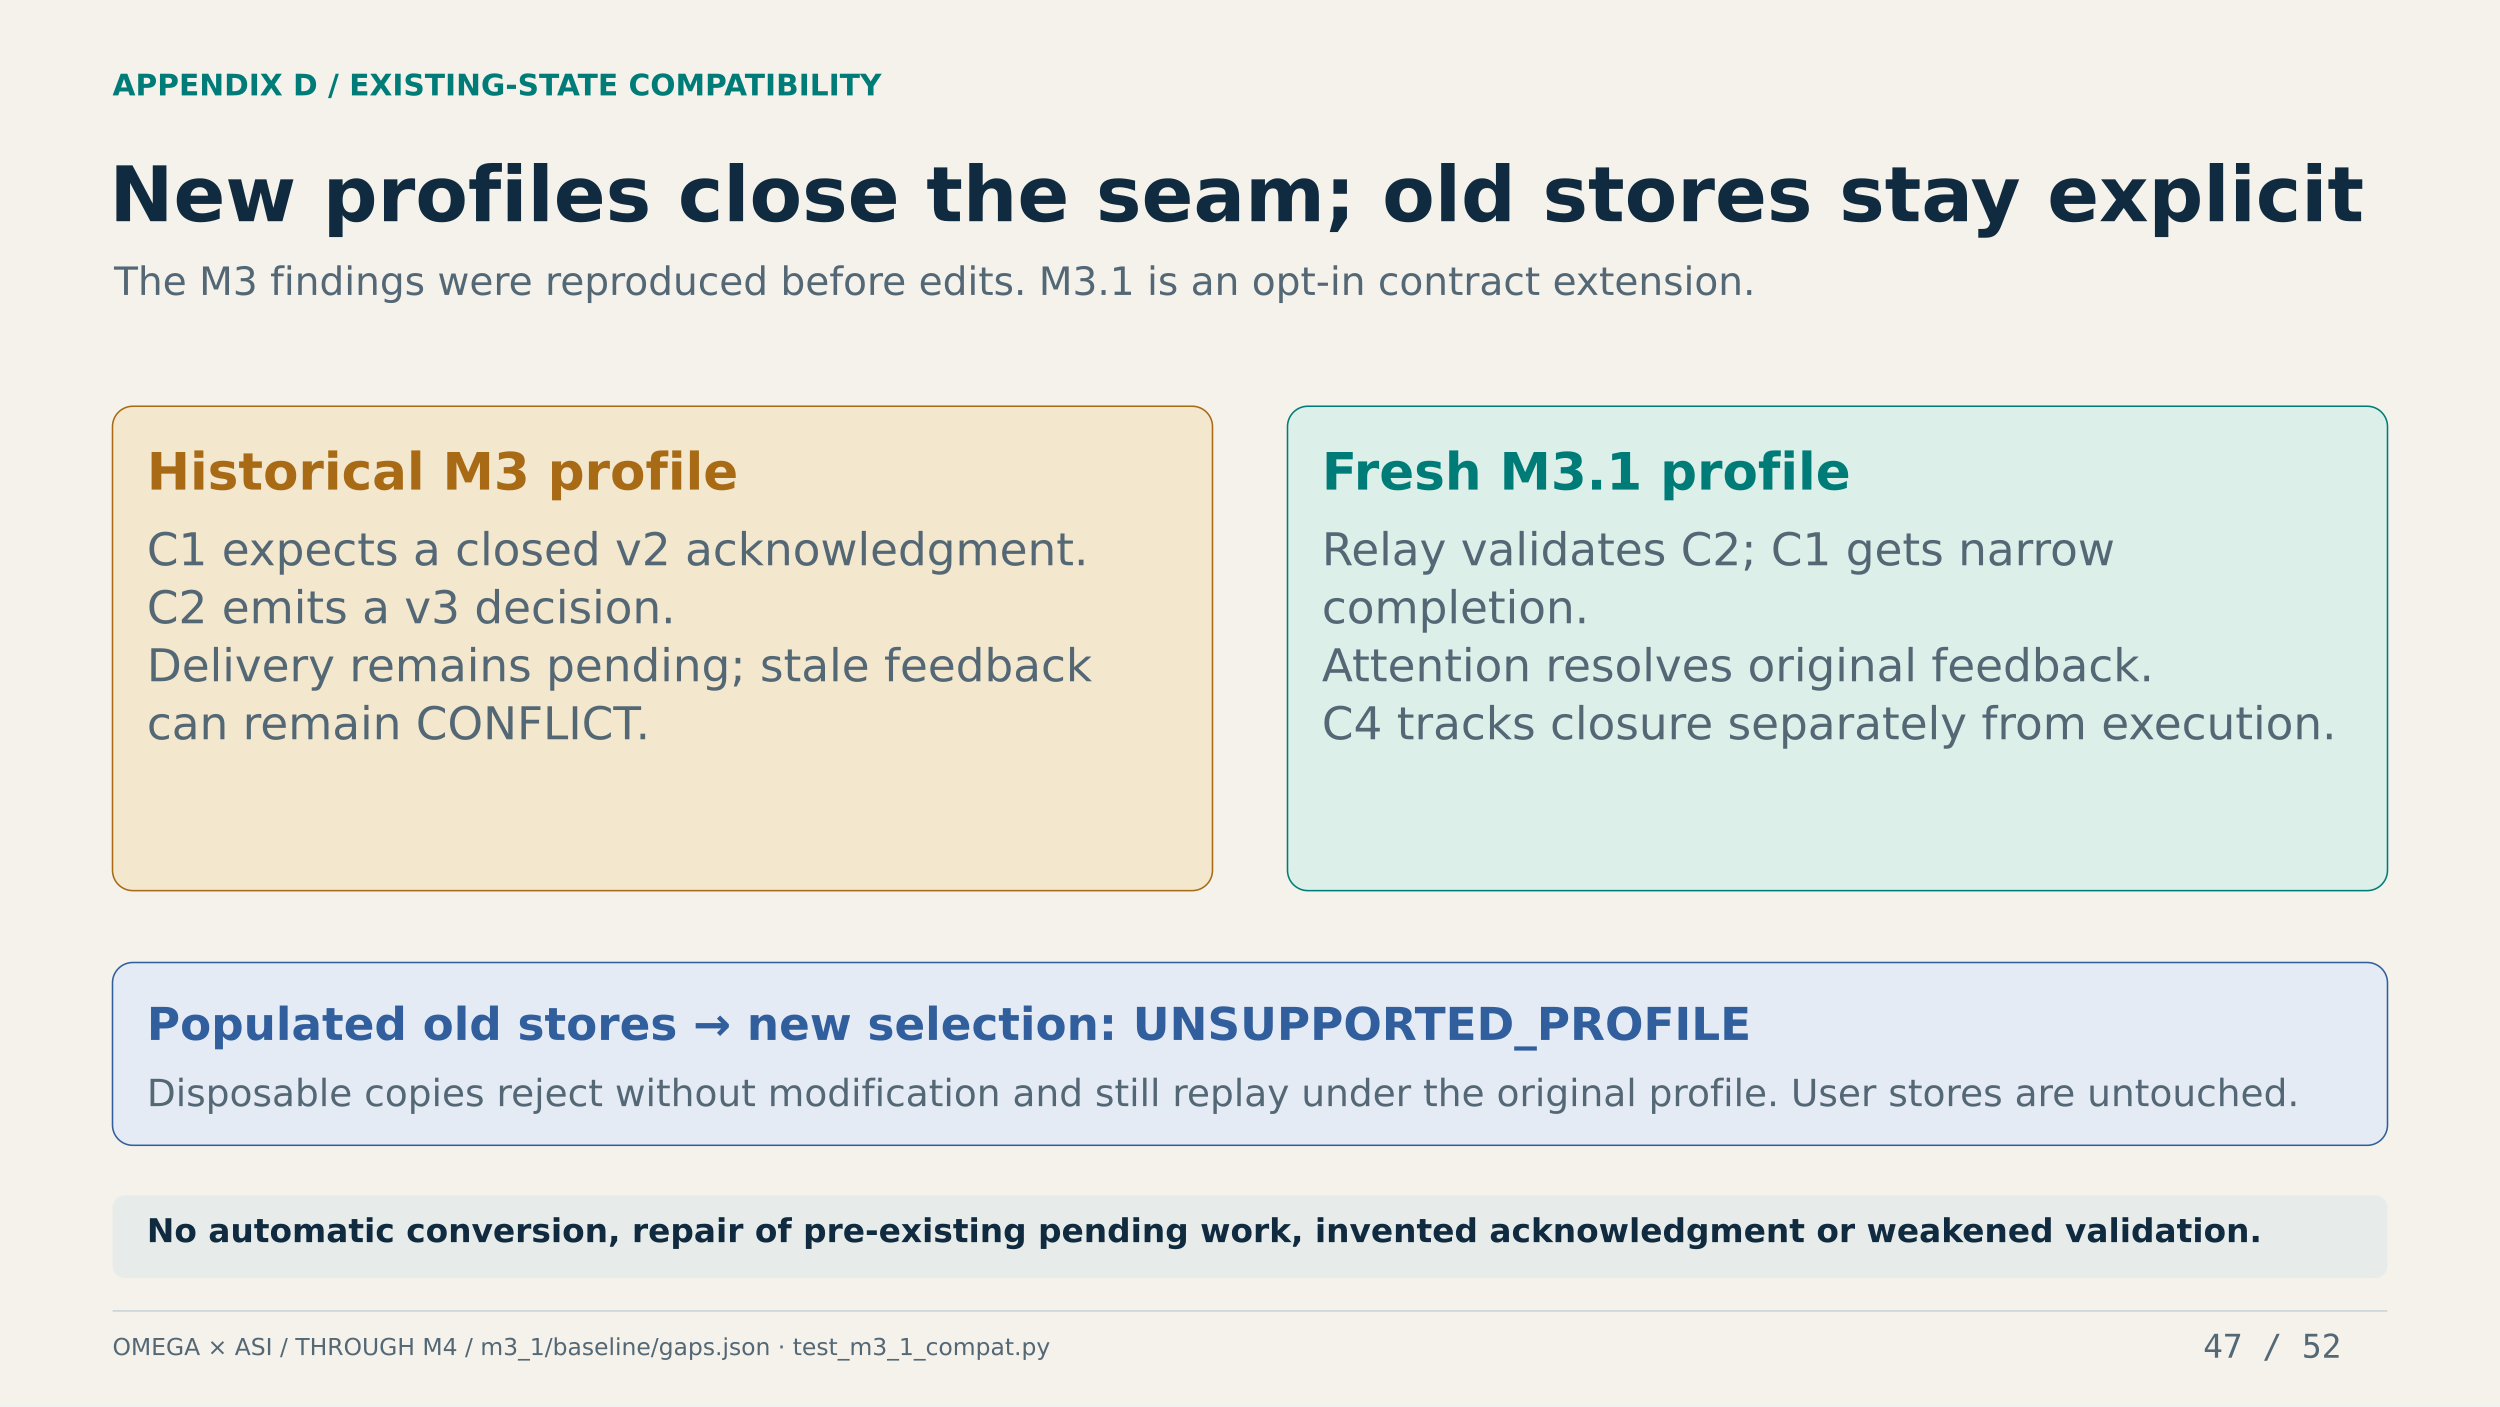
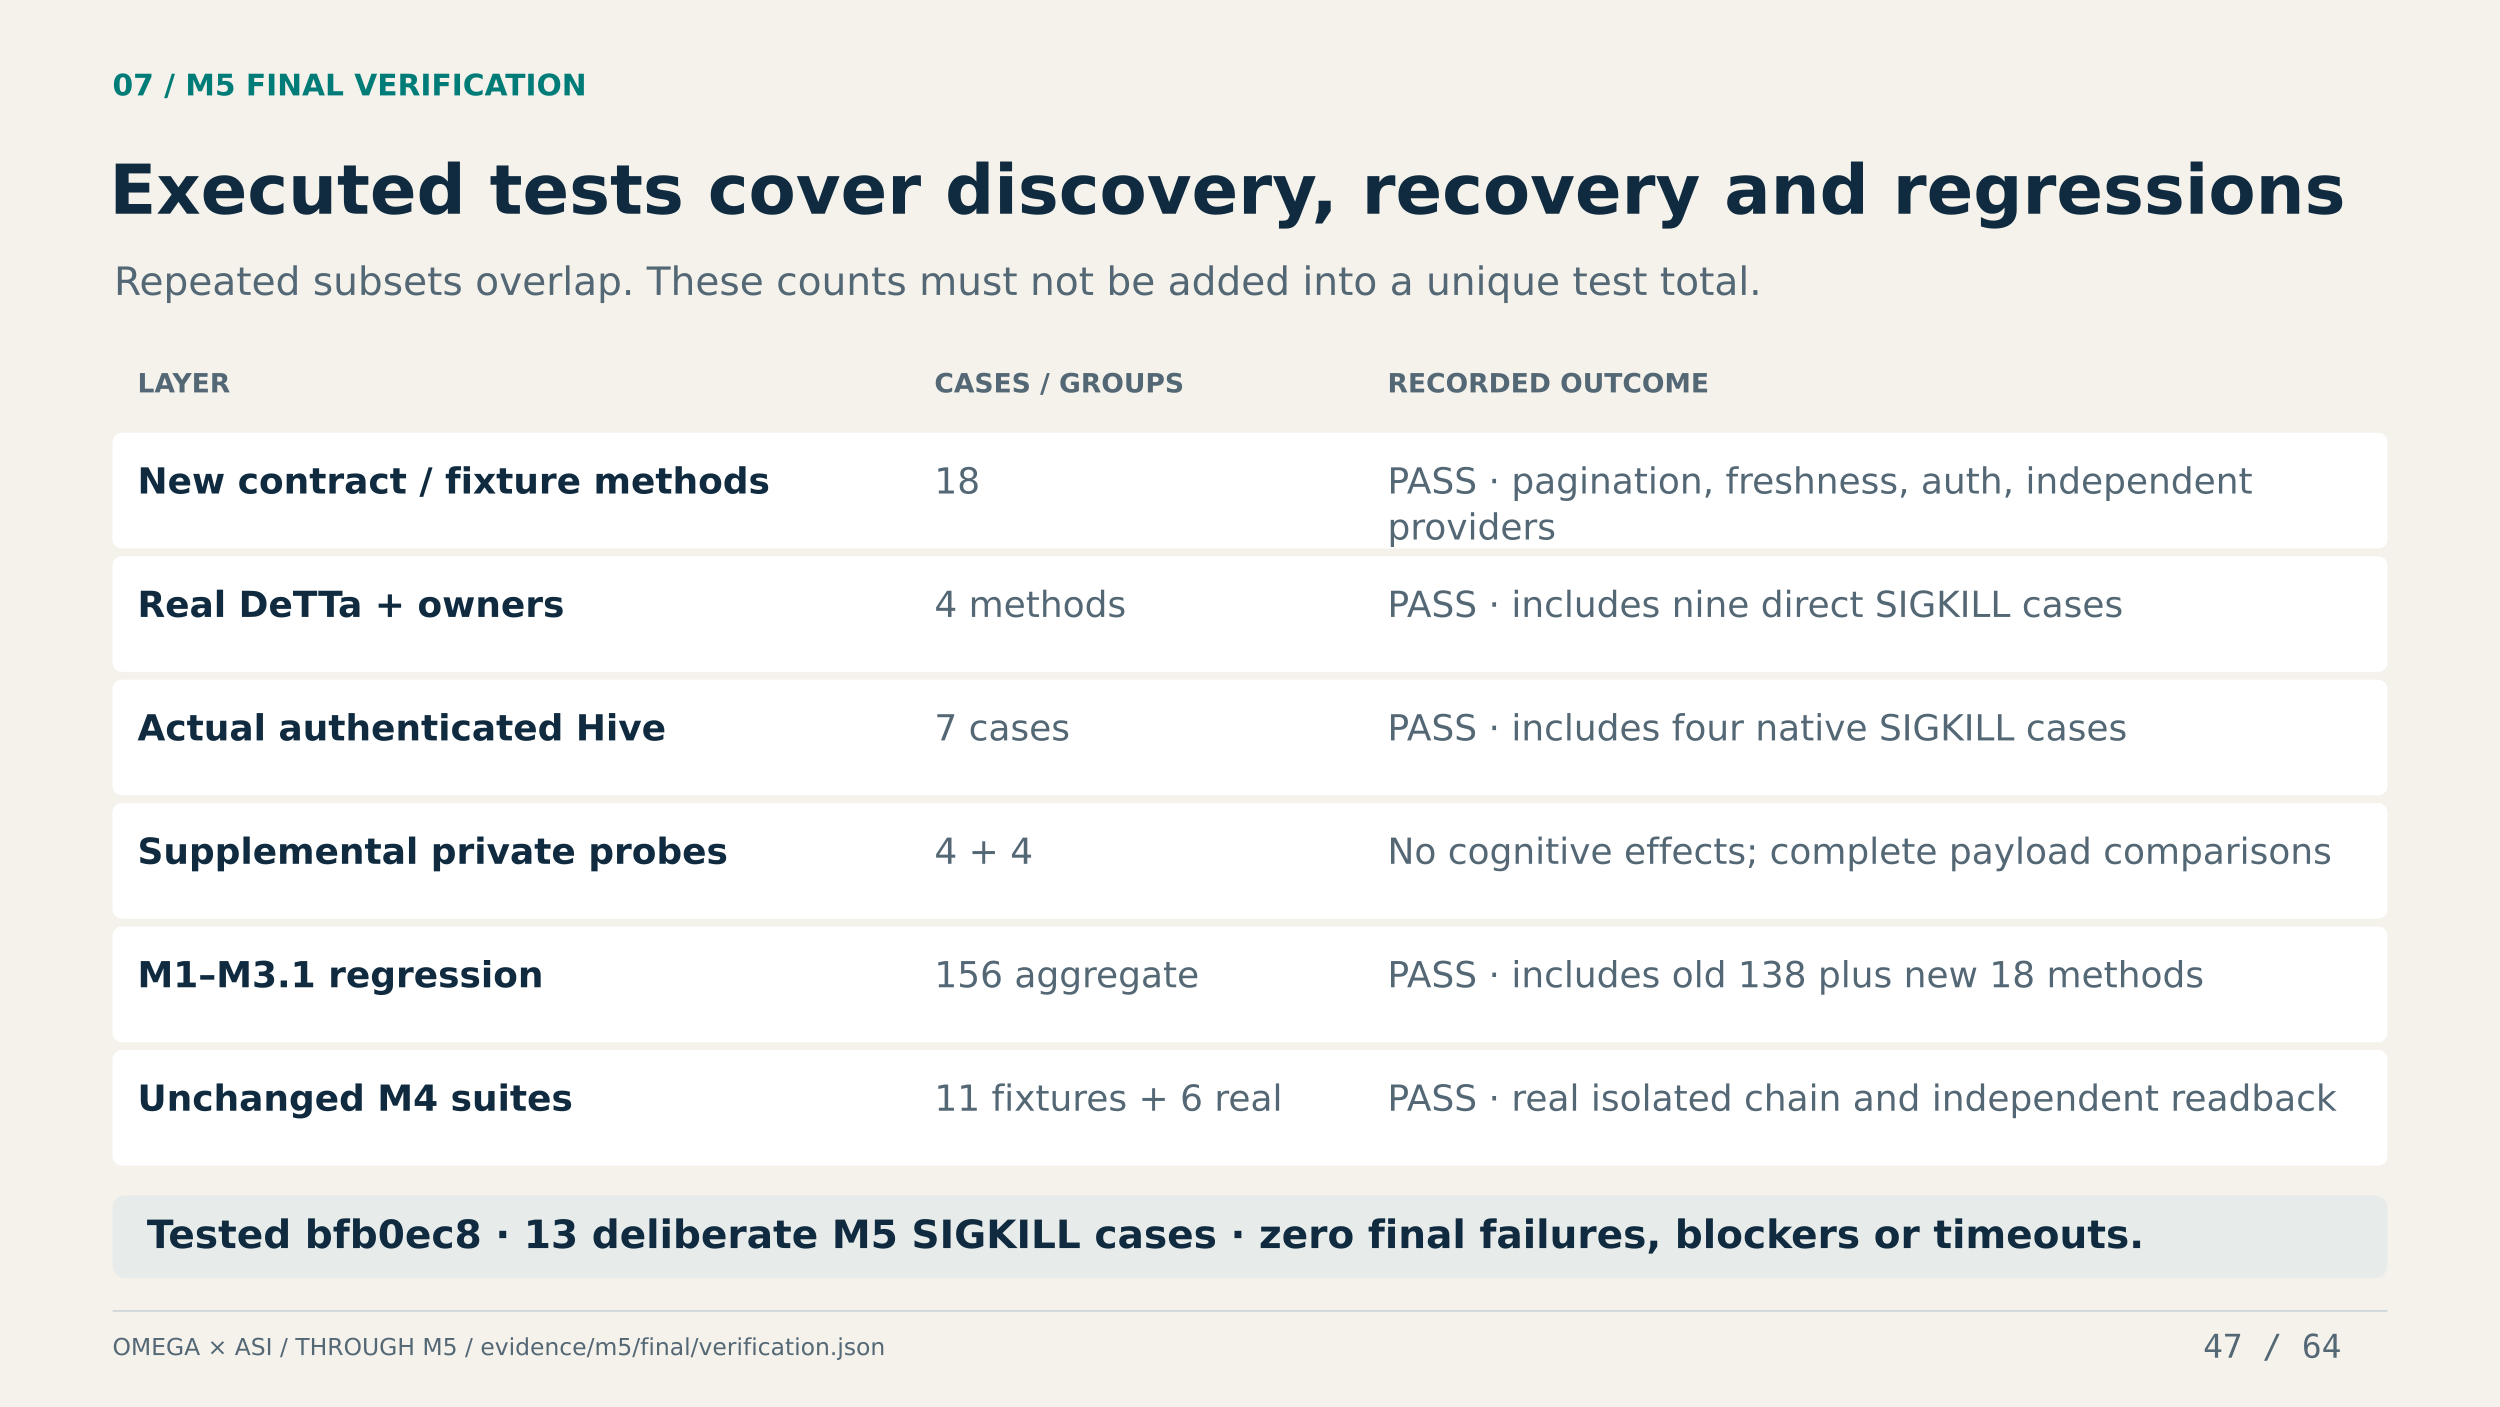
<svg xmlns="http://www.w3.org/2000/svg" width="1600" height="900" viewBox="0 0 1600 900" role="img" aria-labelledby="title desc">
  <rect width="1600" height="900" fill="#F4F2EB" />
-   <text x="72" y="61.05" font-family="DejaVu Sans" font-size="19" font-weight="700" fill="#007C78">APPENDIX D / EXISTING-STATE COMPATIBILITY</text>
-   <text x="70" y="141.55" font-family="DejaVu Sans" font-size="49" font-weight="700" fill="#102B3F">New profiles close the seam; old stores stay explicit</text>
-   <text x="73" y="188.75" font-family="DejaVu Sans" font-size="25" font-weight="400" fill="#536775">The M3 findings were reproduced before edits. M3.1 is an opt-in contract extension.</text>
-   <rect x="72" y="260" width="704" height="310" rx="13" fill="#F3E7CE" stroke="#A86A15" />
-   <text x="94" y="313.35" font-family="DejaVu Sans" font-size="33" font-weight="700" fill="#A86A15">Historical M3 profile</text>
-   <text x="94" y="361.79" font-family="DejaVu Sans" font-size="29" font-weight="400" fill="#536775">C1 expects a closed v2 acknowledgment.</text>
-   <text x="94" y="398.91" font-family="DejaVu Sans" font-size="29" font-weight="400" fill="#536775">C2 emits a v3 decision.</text>
-   <text x="94" y="436.03" font-family="DejaVu Sans" font-size="29" font-weight="400" fill="#536775">Delivery remains pending; stale feedback</text>
-   <text x="94" y="473.15" font-family="DejaVu Sans" font-size="29" font-weight="400" fill="#536775">can remain CONFLICT.</text>
-   <rect x="824" y="260" width="704" height="310" rx="13" fill="#DCEFE8" stroke="#007C78" />
-   <text x="846" y="313.35" font-family="DejaVu Sans" font-size="33" font-weight="700" fill="#007C78">Fresh M3.1 profile</text>
-   <text x="846" y="361.79" font-family="DejaVu Sans" font-size="29" font-weight="400" fill="#536775">Relay validates C2; C1 gets narrow</text>
-   <text x="846" y="398.91" font-family="DejaVu Sans" font-size="29" font-weight="400" fill="#536775">completion.</text>
-   <text x="846" y="436.03" font-family="DejaVu Sans" font-size="29" font-weight="400" fill="#536775">Attention resolves original feedback.</text>
-   <text x="846" y="473.15" font-family="DejaVu Sans" font-size="29" font-weight="400" fill="#536775">C4 tracks closure separately from execution.</text>
-   <rect x="72" y="616" width="1456" height="117" rx="13" fill="#E4EBF5" stroke="#315E9C" />
-   <text x="94" y="665.55" font-family="DejaVu Sans" font-size="29" font-weight="700" fill="#315E9C">Populated old stores → new selection: UNSUPPORTED_PROFILE</text>
-   <text x="94" y="707.92" font-family="DejaVu Sans" font-size="24" font-weight="400" fill="#536775">Disposable copies reject without modification and still replay under the original profile. User stores are untouched.</text>
+   <text x="72" y="61.05" font-family="DejaVu Sans" font-size="19" font-weight="700" fill="#007C78">07 / M5 FINAL VERIFICATION</text>
+   <text x="70" y="136.8" font-family="DejaVu Sans" font-size="44" font-weight="700" fill="#102B3F">Executed tests cover discovery, recovery and regressions</text>
+   <text x="73" y="188.75" font-family="DejaVu Sans" font-size="25" font-weight="400" fill="#536775">Repeated subsets overlap. These counts must not be added into a unique test total.</text>
+   <text x="88" y="251.15" font-family="DejaVu Sans" font-size="17" font-weight="700" fill="#536775">LAYER</text>
+   <text x="598" y="251.15" font-family="DejaVu Sans" font-size="17" font-weight="700" fill="#536775">CASES / GROUPS</text>
+   <text x="888" y="251.15" font-family="DejaVu Sans" font-size="17" font-weight="700" fill="#536775">RECORDED OUTCOME</text>
+   <rect x="72" y="277" width="1456" height="74" rx="6" fill="#FFFFFF" />
+   <text x="88" y="315.85" font-family="DejaVu Sans" font-size="23" font-weight="700" fill="#102B3F">New contract / fixture methods</text>
+   <text x="598" y="315.85" font-family="DejaVu Sans" font-size="23" font-weight="400" fill="#536775">18</text>
+   <text x="888" y="315.85" font-family="DejaVu Sans" font-size="23" font-weight="400" fill="#536775">PASS · pagination, freshness, auth, independent</text>
+   <text x="888" y="345.29" font-family="DejaVu Sans" font-size="23" font-weight="400" fill="#536775">providers</text>
+   <rect x="72" y="356" width="1456" height="74" rx="6" fill="#FFFFFF" />
+   <text x="88" y="394.85" font-family="DejaVu Sans" font-size="23" font-weight="700" fill="#102B3F">Real DeTTa + owners</text>
+   <text x="598" y="394.85" font-family="DejaVu Sans" font-size="23" font-weight="400" fill="#536775">4 methods</text>
+   <text x="888" y="394.85" font-family="DejaVu Sans" font-size="23" font-weight="400" fill="#536775">PASS · includes nine direct SIGKILL cases</text>
+   <rect x="72" y="435" width="1456" height="74" rx="6" fill="#FFFFFF" />
+   <text x="88" y="473.85" font-family="DejaVu Sans" font-size="23" font-weight="700" fill="#102B3F">Actual authenticated Hive</text>
+   <text x="598" y="473.85" font-family="DejaVu Sans" font-size="23" font-weight="400" fill="#536775">7 cases</text>
+   <text x="888" y="473.85" font-family="DejaVu Sans" font-size="23" font-weight="400" fill="#536775">PASS · includes four native SIGKILL cases</text>
+   <rect x="72" y="514" width="1456" height="74" rx="6" fill="#FFFFFF" />
+   <text x="88" y="552.85" font-family="DejaVu Sans" font-size="23" font-weight="700" fill="#102B3F">Supplemental private probes</text>
+   <text x="598" y="552.85" font-family="DejaVu Sans" font-size="23" font-weight="400" fill="#536775">4 + 4</text>
+   <text x="888" y="552.85" font-family="DejaVu Sans" font-size="23" font-weight="400" fill="#536775">No cognitive effects; complete payload comparisons</text>
+   <rect x="72" y="593" width="1456" height="74" rx="6" fill="#FFFFFF" />
+   <text x="88" y="631.85" font-family="DejaVu Sans" font-size="23" font-weight="700" fill="#102B3F">M1–M3.1 regression</text>
+   <text x="598" y="631.85" font-family="DejaVu Sans" font-size="23" font-weight="400" fill="#536775">156 aggregate</text>
+   <text x="888" y="631.85" font-family="DejaVu Sans" font-size="23" font-weight="400" fill="#536775">PASS · includes old 138 plus new 18 methods</text>
+   <rect x="72" y="672" width="1456" height="74" rx="6" fill="#FFFFFF" />
+   <text x="88" y="710.85" font-family="DejaVu Sans" font-size="23" font-weight="700" fill="#102B3F">Unchanged M4 suites</text>
+   <text x="598" y="710.85" font-family="DejaVu Sans" font-size="23" font-weight="400" fill="#536775">11 fixtures + 6 real</text>
+   <text x="888" y="710.85" font-family="DejaVu Sans" font-size="23" font-weight="400" fill="#536775">PASS · real isolated chain and independent readback</text>
  <rect x="72" y="765" width="1456" height="53" rx="8" fill="#E7ECEB" />
-   <text x="94" y="794.95" font-family="DejaVu Sans" font-size="21" font-weight="700" fill="#102B3F">No automatic conversion, repair of pre-existing pending work, invented acknowledgment or weakened validation.</text>
+   <text x="94" y="798.75" font-family="DejaVu Sans" font-size="25" font-weight="700" fill="#102B3F">Tested bfb0ec8 · 13 deliberate M5 SIGKILL cases · zero final failures, blockers or timeouts.</text>
  <line x1="72" y1="839" x2="1528" y2="839" stroke="#C9D2D4" stroke-width="1" />
-   <text x="72" y="867.25" font-family="DejaVu Sans" font-size="15" font-weight="400" fill="#536775">OMEGA × ASI / THROUGH M4 / m3_1/baseline/gaps.json · test_m3_1_compat.py</text>
-   <text x="1410" y="868.95" font-family="DejaVu Sans Mono" font-size="21" font-weight="400" fill="#536775">47 / 52</text>
+   <text x="72" y="867.25" font-family="DejaVu Sans" font-size="15" font-weight="400" fill="#536775">OMEGA × ASI / THROUGH M5 / evidence/m5/final/verification.json</text>
+   <text x="1410" y="868.95" font-family="DejaVu Sans Mono" font-size="21" font-weight="400" fill="#536775">47 / 64</text>
</svg>
